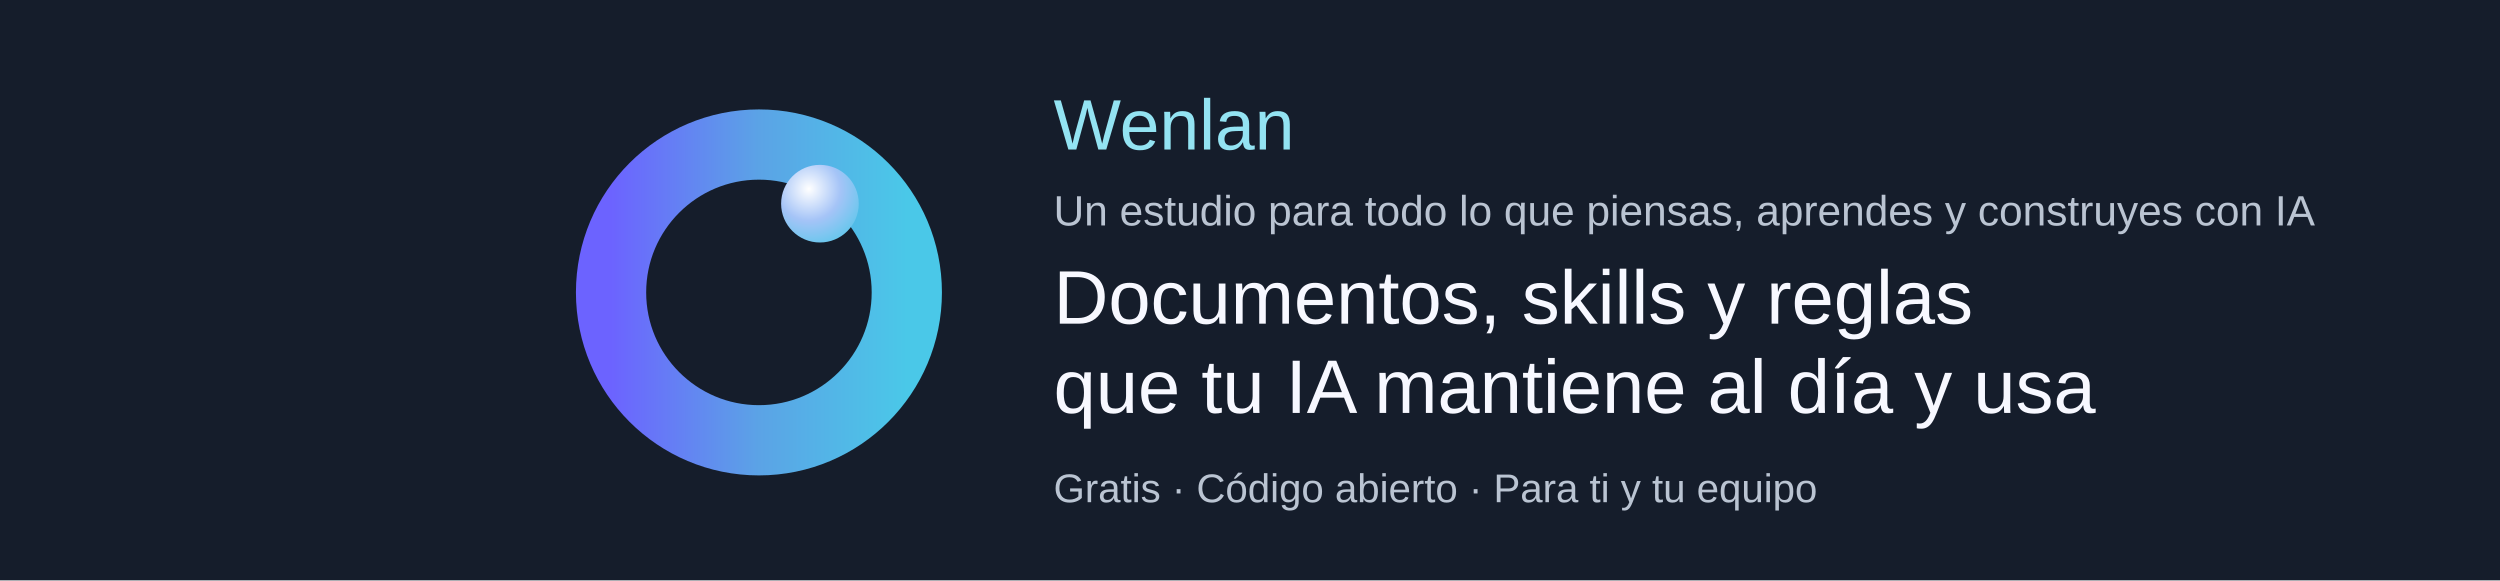
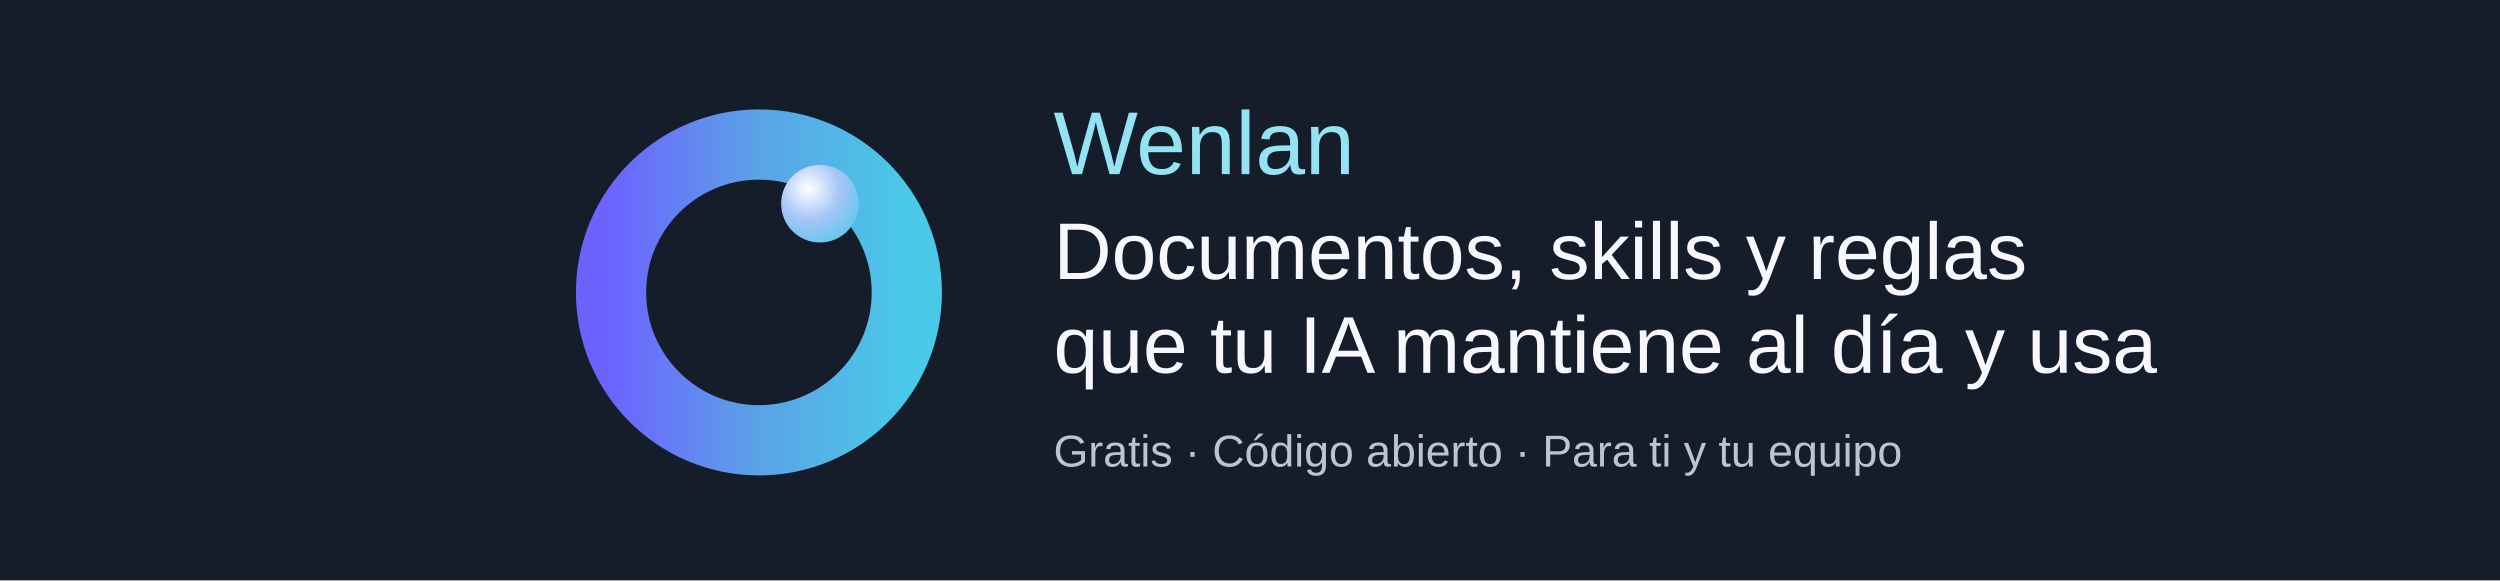
<svg xmlns="http://www.w3.org/2000/svg" width="1120" height="260" viewBox="0 0 1120 260" fill="none" role="img" aria-labelledby="title desc">
  <rect width="1120" height="260" fill="#151D2B" />
  <g transform="translate(172 -45)">
    <g transform="translate(62 70) scale(0.4140625)">
      <circle cx="256" cy="256" r="160" fill="none" stroke="url(#banner-es-ES-desktop-ring)" stroke-width="76" />
      <circle cx="322" cy="160" r="42" fill="url(#banner-es-ES-desktop-orb)" />
    </g>
-     <text x="300" y="112" fill="#93E3F2" font-size="32" font-weight="500" text-anchor="start">
+     <text x="300" y="123" fill="#93E3F2" font-size="40" font-weight="500" text-anchor="start">
      <tspan font-family="-apple-system, BlinkMacSystemFont, &quot;SF Pro Display&quot;, &quot;Helvetica Neue&quot;, Arial, sans-serif">Wenlan</tspan>
    </text>
-     <text x="300" y="146" fill="#BAC4D2" font-family="-apple-system, BlinkMacSystemFont, &quot;SF Pro Display&quot;, &quot;Helvetica Neue&quot;, Arial, sans-serif" font-size="19" font-weight="400" text-anchor="start">Un estudio para todo lo que piensas, aprendes y construyes con IA</text>
-     <text x="300" y="190" fill="#F7F8FF" font-family="-apple-system, BlinkMacSystemFont, &quot;SF Pro Display&quot;, &quot;Helvetica Neue&quot;, Arial, sans-serif" font-size="34" font-weight="500" text-anchor="start">Documentos, skills y reglas</text>
-     <text x="300" y="230" fill="#F7F8FF" font-family="-apple-system, BlinkMacSystemFont, &quot;SF Pro Display&quot;, &quot;Helvetica Neue&quot;, Arial, sans-serif" font-size="34" font-weight="500" text-anchor="start">que tu IA mantiene al día y usa</text>
-     <text x="300" y="270" fill="#BAC4D2" font-family="-apple-system, BlinkMacSystemFont, &quot;SF Pro Display&quot;, &quot;Helvetica Neue&quot;, Arial, sans-serif" font-size="18" font-weight="400" text-anchor="start">Gratis · Código abierto · Para ti y tu equipo</text>
+     <text x="300" y="170" fill="#F7F8FF" font-family="-apple-system, BlinkMacSystemFont, &quot;SF Pro Display&quot;, &quot;Helvetica Neue&quot;, Arial, sans-serif" font-size="36" font-weight="500" text-anchor="start">Documentos, skills y reglas</text>
+     <text x="300" y="212" fill="#F7F8FF" font-family="-apple-system, BlinkMacSystemFont, &quot;SF Pro Display&quot;, &quot;Helvetica Neue&quot;, Arial, sans-serif" font-size="36" font-weight="500" text-anchor="start">que tu IA mantiene al día y usa</text>
+     <text x="300" y="254" fill="#BAC4D2" font-family="-apple-system, BlinkMacSystemFont, &quot;SF Pro Display&quot;, &quot;Helvetica Neue&quot;, Arial, sans-serif" font-size="20" font-weight="400" text-anchor="start">Gratis · Código abierto · Para ti y tu equipo</text>
  </g>
  <defs>
    <linearGradient id="banner-es-ES-desktop-ring" x1="96" y1="256" x2="416" y2="256" gradientUnits="userSpaceOnUse">
      <stop stop-color="#6C63FF" />
      <stop offset="0.5" stop-color="#5BA3E6" />
      <stop offset="1" stop-color="#4AC8E8" />
    </linearGradient>
    <radialGradient id="banner-es-ES-desktop-orb" cx="0" cy="0" r="1" gradientUnits="userSpaceOnUse" gradientTransform="translate(310 144) rotate(52.125) scale(76.0263)">
      <stop stop-color="#FFFFFF" />
      <stop offset="0.45" stop-color="#A5C4F7" />
      <stop offset="1" stop-color="#4AC8E8" />
    </radialGradient>
  </defs>
</svg>
